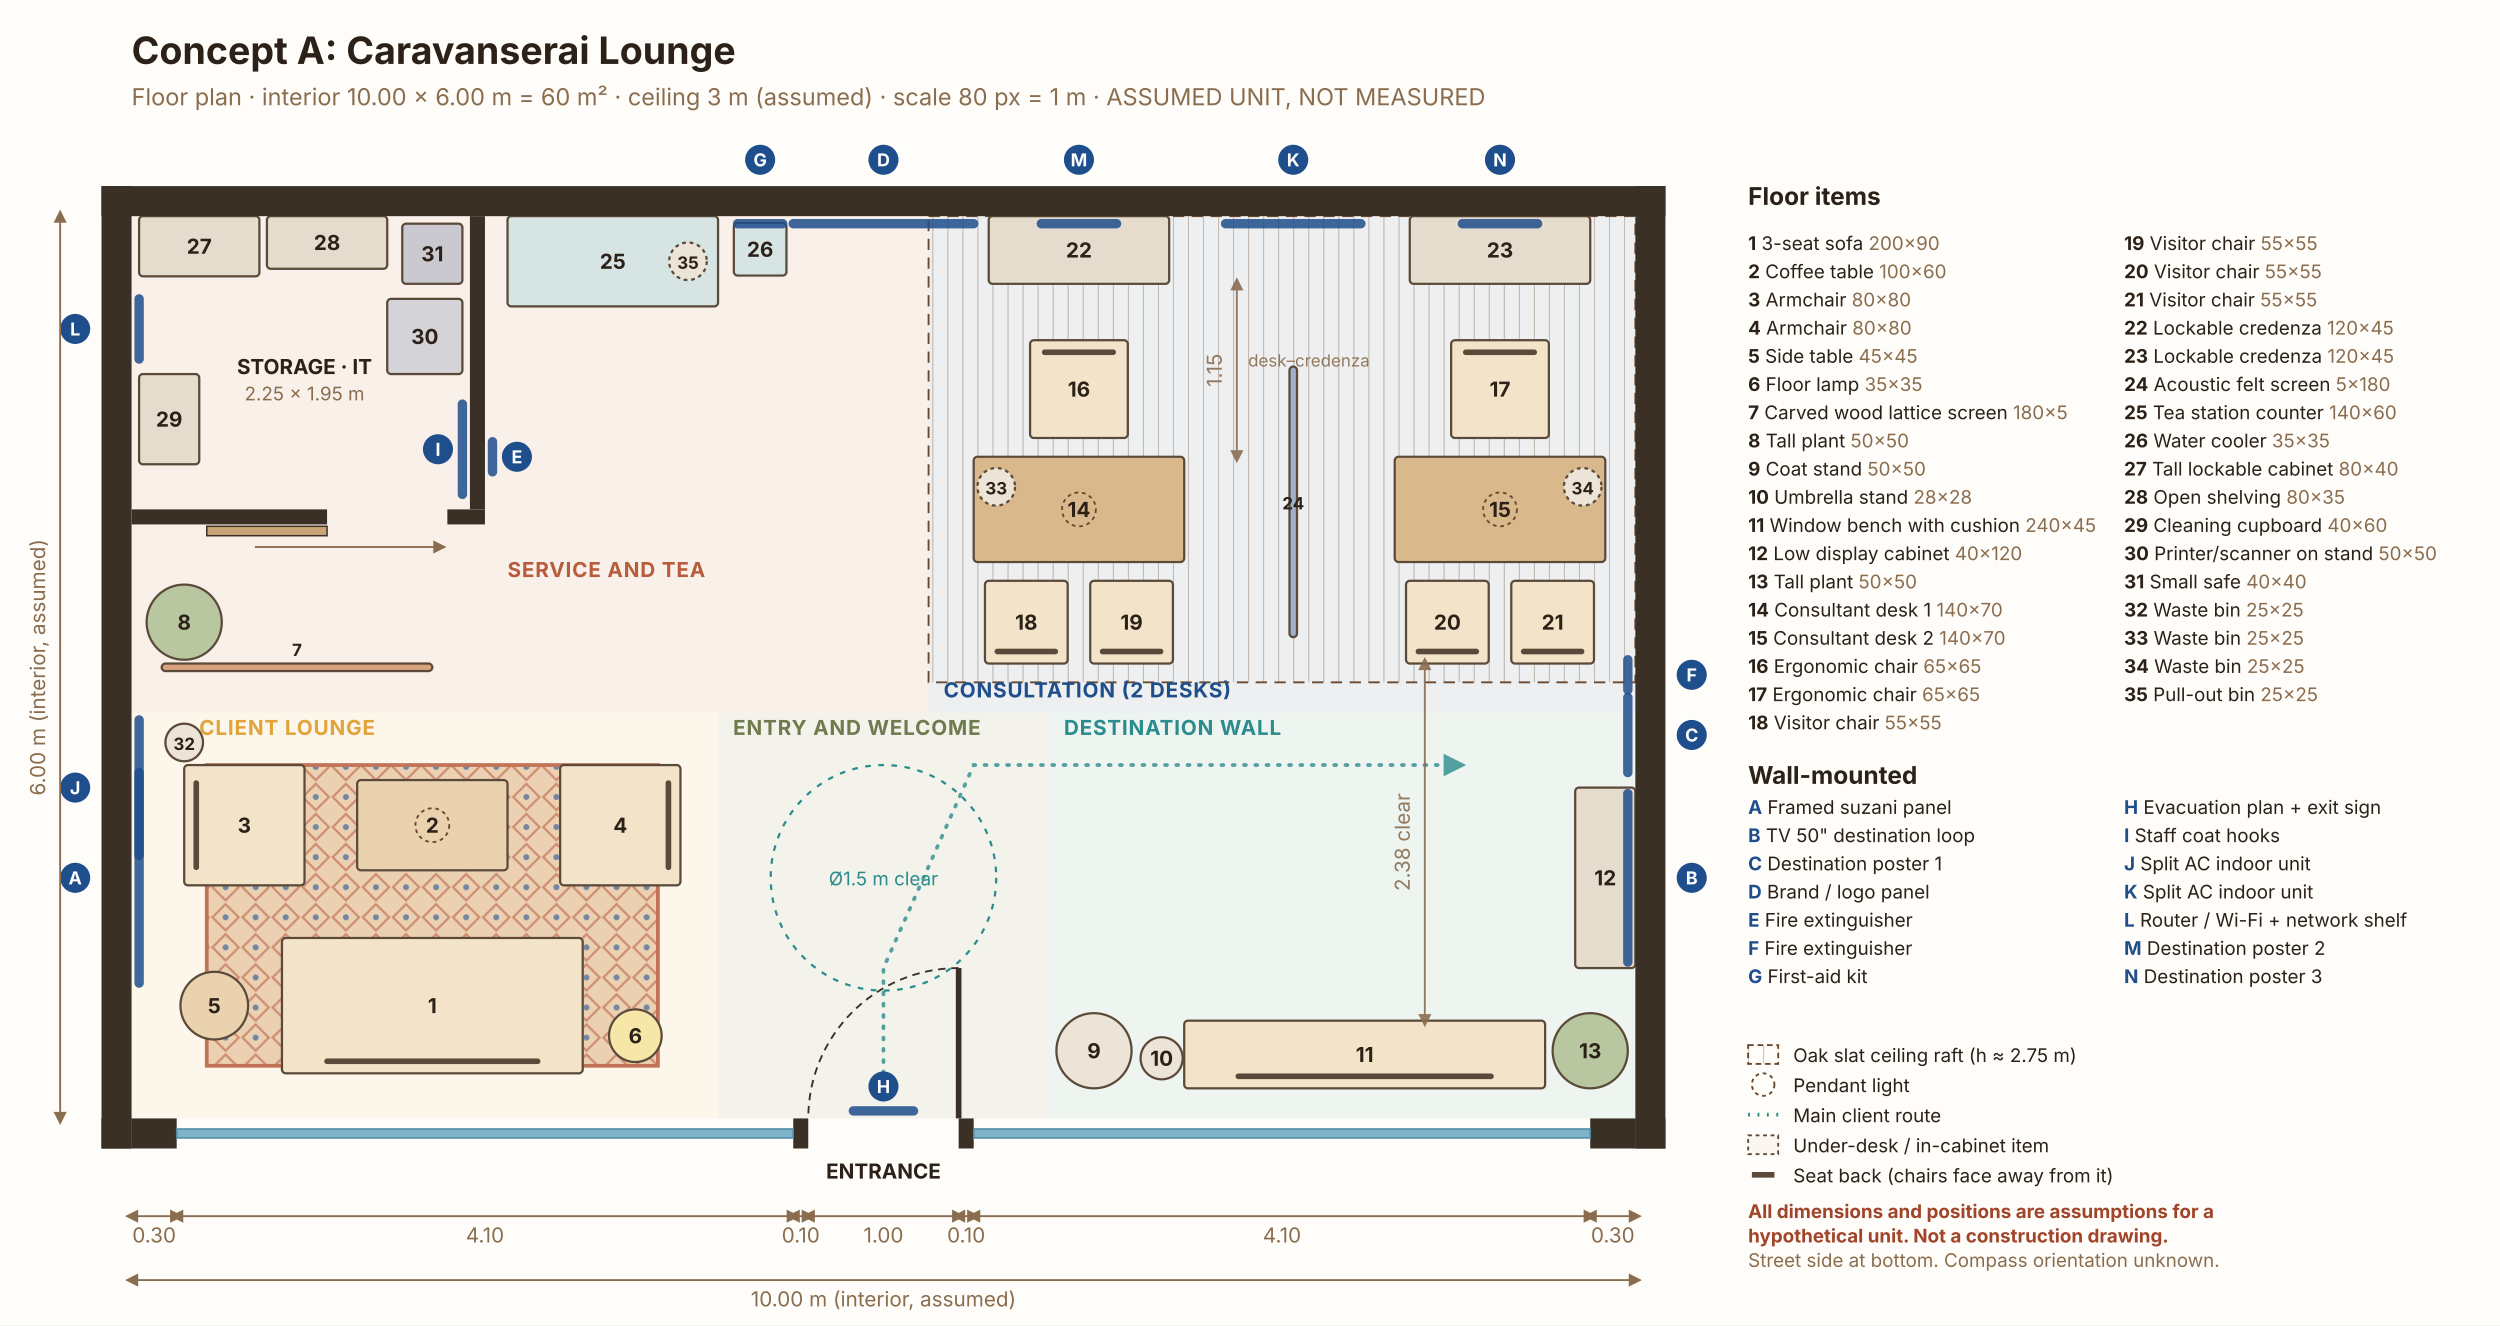
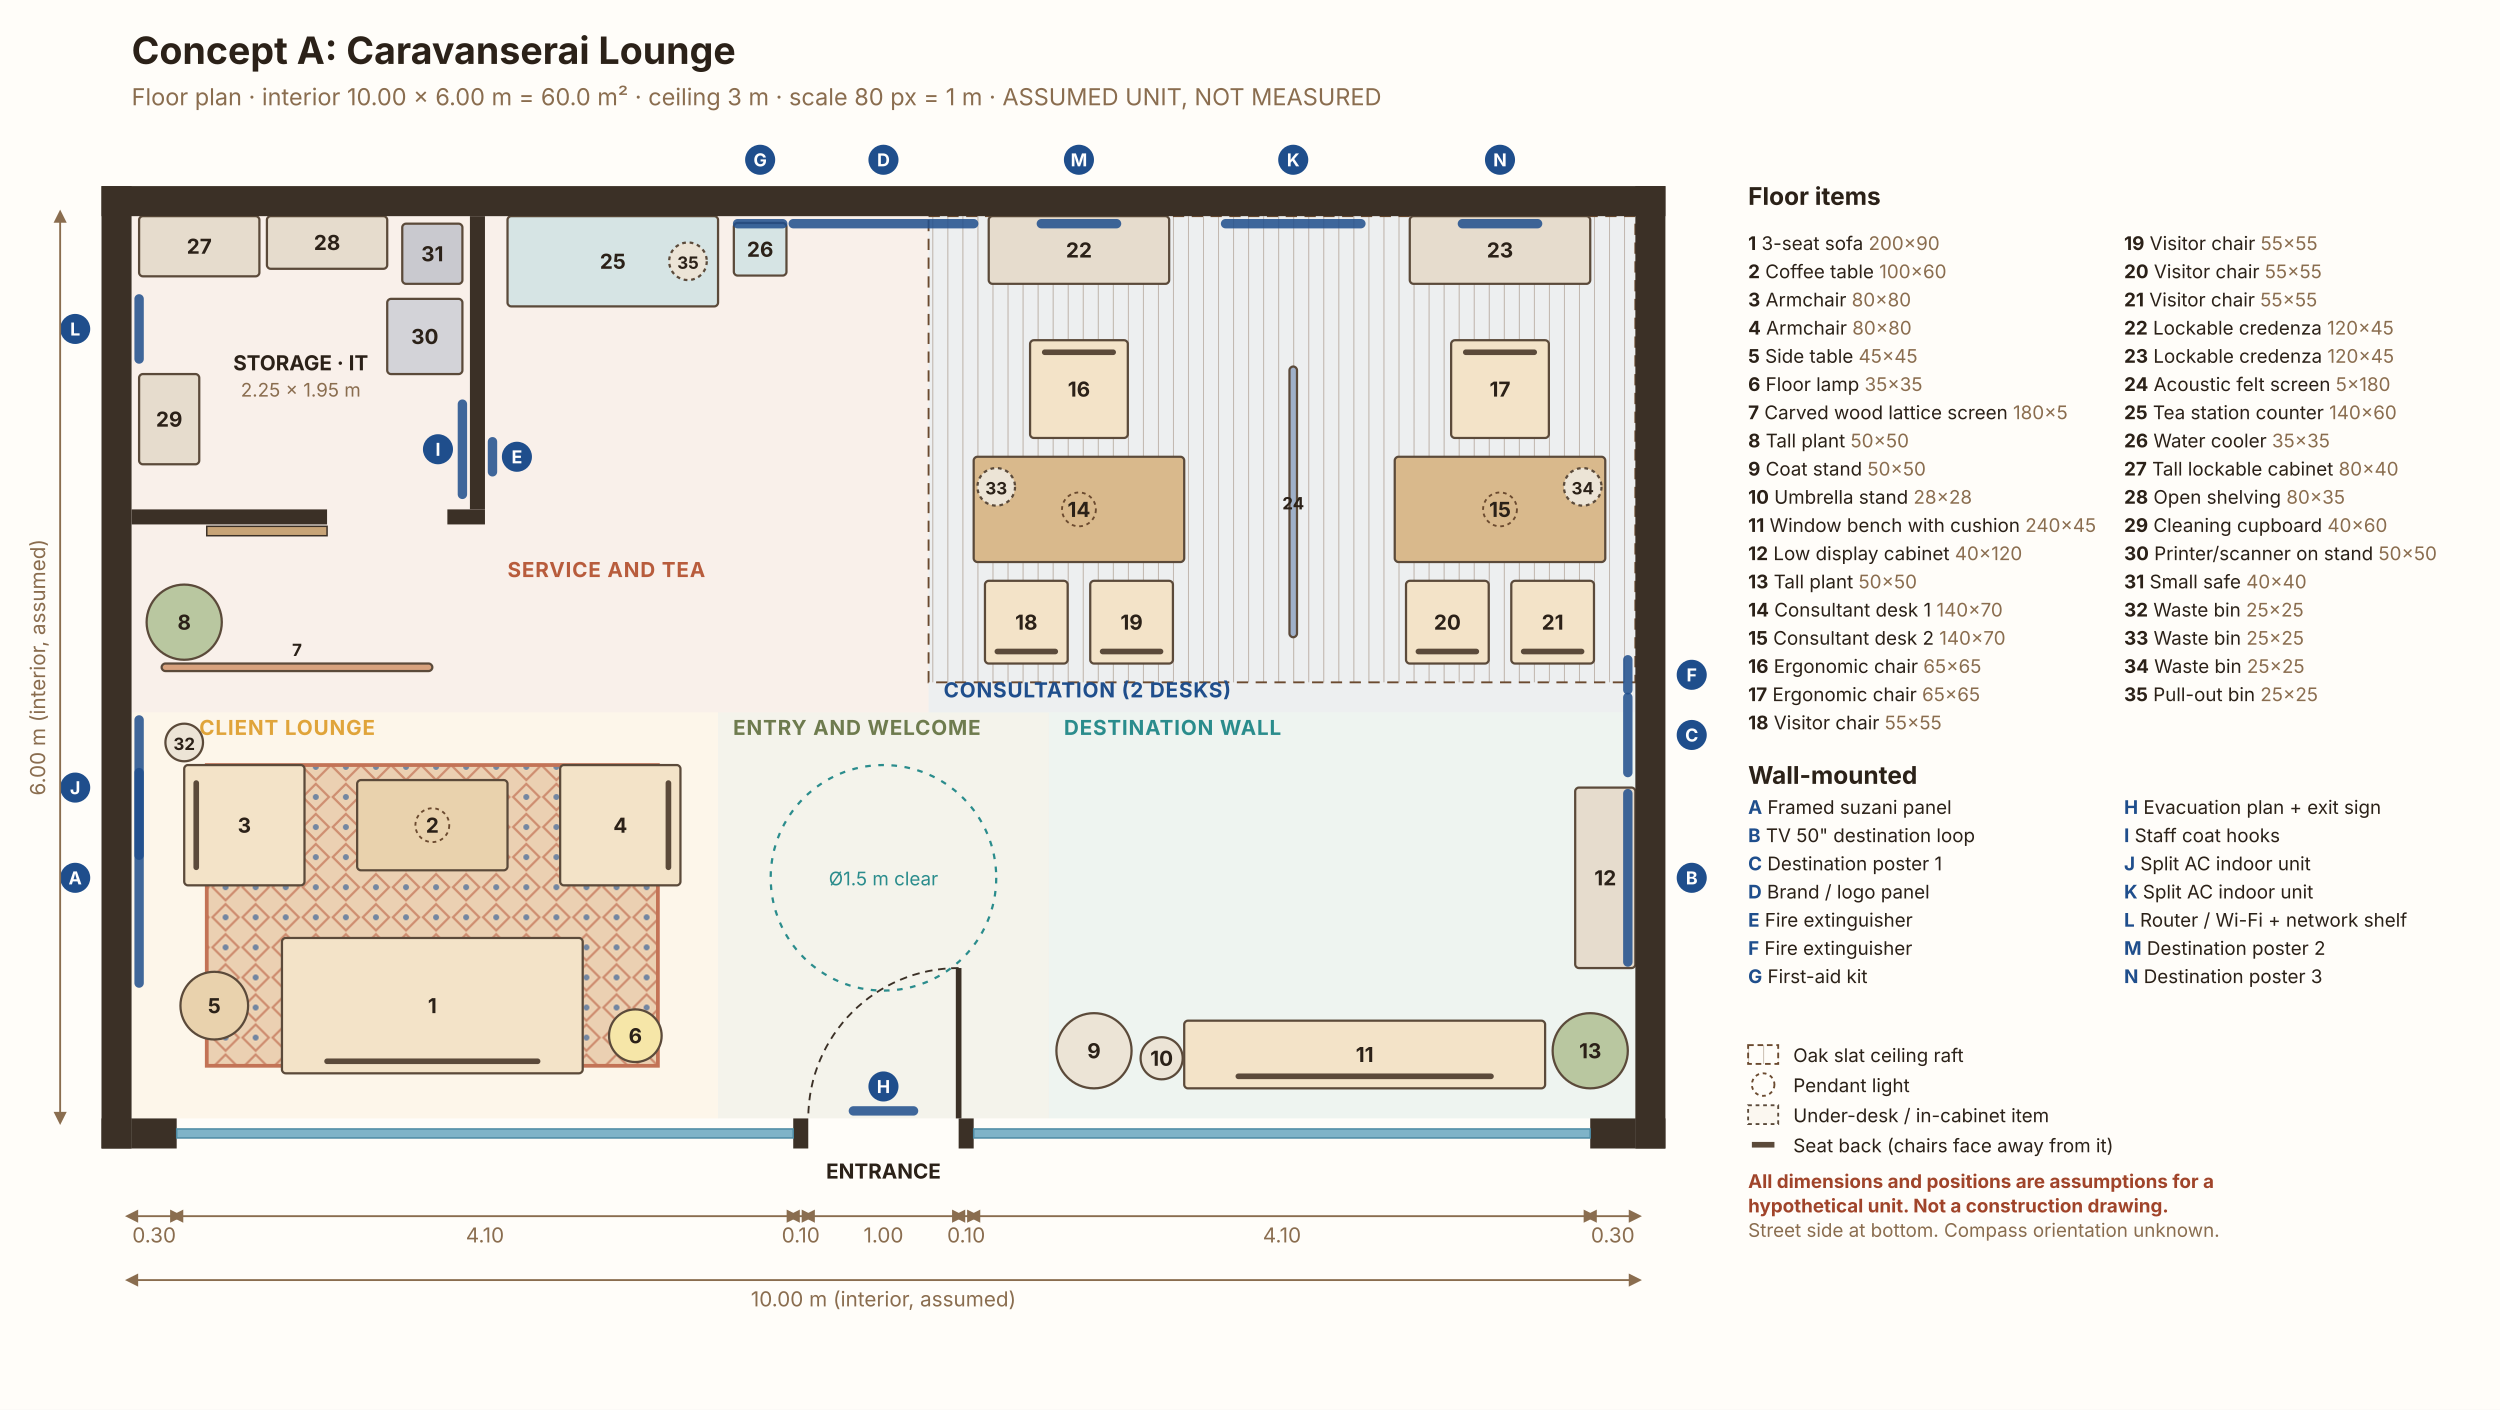
- <svg xmlns="http://www.w3.org/2000/svg" viewBox="0 0 1330 705" width="1330" height="705" font-family="Inter, 'Segoe UI', Arial, sans-serif">
+ <svg xmlns="http://www.w3.org/2000/svg" viewBox="0 0 1330 750" width="1330" height="750" font-family="Inter, 'Segoe UI', Arial, sans-serif">
  <defs>
    <pattern id="rugPat" width="16" height="16" patternUnits="userSpaceOnUse">
      <rect width="16" height="16" fill="#e8c9a8" />
      <path d="M8 1 L15 8 L8 15 L1 8 Z" fill="none" stroke="#b85c3c" stroke-width="1.2" opacity=".7" />
      <circle cx="8" cy="8" r="1.6" fill="#1f4e8c" opacity=".7" />
    </pattern>
    <pattern id="slats" width="8" height="8" patternUnits="userSpaceOnUse">
      <path d="M0 0 L0 8" stroke="#6b4a2f" stroke-width="1" opacity=".35" />
    </pattern>
    <marker id="arr" viewBox="0 0 10 10" refX="5" refY="5" markerWidth="7" markerHeight="7" orient="auto-start-reverse">
      <path d="M0 0 L10 5 L0 10 z" fill="#8a6d4f" />
    </marker>
-     <marker id="arrRoute" viewBox="0 0 10 10" refX="5" refY="5" markerWidth="6" markerHeight="6" orient="auto">
-       <path d="M0 0 L10 5 L0 10 z" fill="#2a8c8c" />
-     </marker>
  </defs>
-   <rect width="1330" height="705" fill="#fffdf9" />
+   <rect width="1330" height="750" fill="#fffdf9" />
  <text x="70" y="34" font-size="20" font-weight="700" fill="#2b2118">Concept A: Caravanserai Lounge</text>
-   <text x="70" y="56" font-size="12.5" fill="#8a6d4f">Floor plan · interior 10.00 × 6.00 m = 60 m² · ceiling 3 m (assumed) · scale 80 px = 1 m · ASSUMED UNIT, NOT MEASURED</text>
+   <text x="70" y="56" font-size="12.5" fill="#8a6d4f">Floor plan · interior 10.00 × 6.00 m = 60.0 m² · ceiling 3 m · scale 80 px = 1 m · ASSUMED UNIT, NOT MEASURED</text>
  <rect x="70" y="379" width="312" height="216" fill="#E0A43A" opacity=".08" />
  <rect x="382" y="379" width="176" height="216" fill="#6E7B4E" opacity=".08" />
  <rect x="558" y="379" width="312" height="216" fill="#2A8C8C" opacity=".08" />
  <rect x="70" y="115" width="424" height="264" fill="#B85C3C" opacity=".08" />
  <rect x="494" y="115" width="376" height="264" fill="#1F4E8C" opacity=".08" />
  <rect x="494" y="115" width="376" height="248" fill="url(#slats)" stroke="#6b4a2f" stroke-dasharray="6 4" stroke-width="1" />
  <text x="106" y="391" font-size="11" font-weight="700" fill="#E0A43A" letter-spacing=".04em">CLIENT LOUNGE</text>
  <text x="390" y="391" font-size="11" font-weight="700" fill="#6E7B4E" letter-spacing=".04em">ENTRY AND WELCOME</text>
  <text x="566" y="391" font-size="11" font-weight="700" fill="#2A8C8C" letter-spacing=".04em">DESTINATION WALL</text>
  <text x="270" y="307" font-size="11" font-weight="700" fill="#B85C3C" letter-spacing=".04em">SERVICE AND TEA</text>
  <text x="502" y="371" font-size="11" font-weight="700" fill="#1F4E8C" letter-spacing=".04em">CONSULTATION (2 DESKS)</text>
  <rect x="110" y="407" width="240" height="160" fill="url(#rugPat)" stroke="#b85c3c" stroke-width="2" opacity=".85" />
  <circle cx="470" cy="467" r="60" fill="none" stroke="#2a8c8c" stroke-dasharray="3 4" stroke-width="1.2" />
  <text x="470" y="471" font-size="10" text-anchor="middle" fill="#2a8c8c">Ø1.5 m clear</text>
-   <polyline points="470,583 470,515 518,407 774,407" fill="none" stroke="#2a8c8c" stroke-width="2" stroke-dasharray="1 5" stroke-linecap="round" marker-end="url(#arrRoute)" opacity=".8" />
-   <rect x="150" y="499" width="160" height="72" rx="2" fill="#f3e3c8" stroke="#5b4a3a" stroke-width="1.2" />
+   <rect x="150" y="499" width="160" height="72" rx="2" fill="#f3e3c8" fill-opacity="1" stroke="#5b4a3a" stroke-width="1.2" />
  <line x1="286" y1="564.6" x2="174" y2="564.6" stroke="#5b4a3a" stroke-width="3" stroke-linecap="round" />
  <text x="230" y="539" font-size="11" font-weight="700" text-anchor="middle" fill="#2b2118">1</text>
-   <rect x="190" y="415" width="80" height="48" rx="2" fill="#e9d2ad" stroke="#5b4a3a" stroke-width="1.2" />
+   <rect x="190" y="415" width="80" height="48" rx="2" fill="#e9d2ad" fill-opacity="1" stroke="#5b4a3a" stroke-width="1.2" />
  <text x="230" y="443" font-size="11" font-weight="700" text-anchor="middle" fill="#2b2118">2</text>
-   <rect x="98" y="407" width="64" height="64" rx="2" fill="#f3e3c8" stroke="#5b4a3a" stroke-width="1.2" />
+   <rect x="98" y="407" width="64" height="64" rx="2" fill="#f3e3c8" fill-opacity="1" stroke="#5b4a3a" stroke-width="1.2" />
  <line x1="104.4" y1="461.4" x2="104.4" y2="416.6" stroke="#5b4a3a" stroke-width="3" stroke-linecap="round" />
  <text x="130" y="443" font-size="11" font-weight="700" text-anchor="middle" fill="#2b2118">3</text>
-   <rect x="298" y="407" width="64" height="64" rx="2" fill="#f3e3c8" stroke="#5b4a3a" stroke-width="1.2" />
+   <rect x="298" y="407" width="64" height="64" rx="2" fill="#f3e3c8" fill-opacity="1" stroke="#5b4a3a" stroke-width="1.2" />
  <line x1="355.6" y1="416.6" x2="355.6" y2="461.4" stroke="#5b4a3a" stroke-width="3" stroke-linecap="round" />
  <text x="330" y="443" font-size="11" font-weight="700" text-anchor="middle" fill="#2b2118">4</text>
-   <ellipse cx="114" cy="535" rx="18" ry="18" fill="#e9d2ad" stroke="#5b4a3a" stroke-width="1.2" />
+   <ellipse cx="114" cy="535" rx="18" ry="18" fill="#e9d2ad" fill-opacity="1" stroke="#5b4a3a" stroke-width="1.2" />
  <text x="114" y="539" font-size="11" font-weight="700" text-anchor="middle" fill="#2b2118">5</text>
-   <ellipse cx="338" cy="551" rx="14" ry="14" fill="#f6e6a8" stroke="#5b4a3a" stroke-width="1.2" />
+   <ellipse cx="338" cy="551" rx="14" ry="14" fill="#f6e6a8" fill-opacity="1" stroke="#5b4a3a" stroke-width="1.2" />
  <text x="338" y="555" font-size="11" font-weight="700" text-anchor="middle" fill="#2b2118">6</text>
-   <rect x="86" y="353" width="144" height="4" rx="2" fill="#d8a27e" stroke="#5b4a3a" stroke-width="1.2" />
+   <rect x="86" y="353" width="144" height="4" rx="2" fill="#d8a27e" fill-opacity="1" stroke="#5b4a3a" stroke-width="1.2" />
  <text x="158" y="349" font-size="9" font-weight="700" text-anchor="middle" fill="#2b2118">7</text>
-   <ellipse cx="98" cy="331" rx="20" ry="20" fill="#b9c7a0" stroke="#5b4a3a" stroke-width="1.2" />
+   <ellipse cx="98" cy="331" rx="20" ry="20" fill="#b9c7a0" fill-opacity="1" stroke="#5b4a3a" stroke-width="1.2" />
  <text x="98" y="335" font-size="11" font-weight="700" text-anchor="middle" fill="#2b2118">8</text>
-   <ellipse cx="582" cy="559" rx="20" ry="20" fill="#ece4d6" stroke="#5b4a3a" stroke-width="1.2" />
+   <ellipse cx="582" cy="559" rx="20" ry="20" fill="#ece4d6" fill-opacity="1" stroke="#5b4a3a" stroke-width="1.2" />
  <text x="582" y="563" font-size="11" font-weight="700" text-anchor="middle" fill="#2b2118">9</text>
-   <ellipse cx="618" cy="563" rx="11.2" ry="11.2" fill="#ece4d6" stroke="#5b4a3a" stroke-width="1.2" />
+   <ellipse cx="618" cy="563" rx="11.2" ry="11.2" fill="#ece4d6" fill-opacity="1" stroke="#5b4a3a" stroke-width="1.2" />
  <text x="618" y="567" font-size="11" font-weight="700" text-anchor="middle" fill="#2b2118">10</text>
-   <rect x="630" y="543" width="192" height="36" rx="2" fill="#f3e3c8" stroke="#5b4a3a" stroke-width="1.2" />
+   <rect x="630" y="543" width="192" height="36" rx="2" fill="#f3e3c8" fill-opacity="1" stroke="#5b4a3a" stroke-width="1.2" />
  <line x1="793.2" y1="572.6" x2="658.8" y2="572.6" stroke="#5b4a3a" stroke-width="3" stroke-linecap="round" />
  <text x="726" y="565" font-size="11" font-weight="700" text-anchor="middle" fill="#2b2118">11</text>
-   <rect x="838" y="419" width="32" height="96" rx="2" fill="#e6dccd" stroke="#5b4a3a" stroke-width="1.2" />
+   <rect x="838" y="419" width="32" height="96" rx="2" fill="#e6dccd" fill-opacity="1" stroke="#5b4a3a" stroke-width="1.2" />
  <text x="854" y="471" font-size="11" font-weight="700" text-anchor="middle" fill="#2b2118">12</text>
-   <ellipse cx="846" cy="559" rx="20" ry="20" fill="#b9c7a0" stroke="#5b4a3a" stroke-width="1.2" />
+   <ellipse cx="846" cy="559" rx="20" ry="20" fill="#b9c7a0" fill-opacity="1" stroke="#5b4a3a" stroke-width="1.2" />
  <text x="846" y="563" font-size="11" font-weight="700" text-anchor="middle" fill="#2b2118">13</text>
-   <rect x="518" y="243" width="112" height="56" rx="2" fill="#d9b98c" stroke="#5b4a3a" stroke-width="1.2" />
+   <rect x="518" y="243" width="112" height="56" rx="2" fill="#d9b98c" fill-opacity="1" stroke="#5b4a3a" stroke-width="1.2" />
  <text x="574" y="275" font-size="11" font-weight="700" text-anchor="middle" fill="#2b2118">14</text>
-   <rect x="742" y="243" width="112" height="56" rx="2" fill="#d9b98c" stroke="#5b4a3a" stroke-width="1.2" />
+   <rect x="742" y="243" width="112" height="56" rx="2" fill="#d9b98c" fill-opacity="1" stroke="#5b4a3a" stroke-width="1.2" />
  <text x="798" y="275" font-size="11" font-weight="700" text-anchor="middle" fill="#2b2118">15</text>
-   <rect x="548" y="181" width="52" height="52" rx="2" fill="#f3e3c8" stroke="#5b4a3a" stroke-width="1.2" />
+   <rect x="548" y="181" width="52" height="52" rx="2" fill="#f3e3c8" fill-opacity="1" stroke="#5b4a3a" stroke-width="1.2" />
  <line x1="555.8" y1="187.4" x2="592.2" y2="187.4" stroke="#5b4a3a" stroke-width="3" stroke-linecap="round" />
  <text x="574" y="211" font-size="11" font-weight="700" text-anchor="middle" fill="#2b2118">16</text>
-   <rect x="772" y="181" width="52" height="52" rx="2" fill="#f3e3c8" stroke="#5b4a3a" stroke-width="1.2" />
+   <rect x="772" y="181" width="52" height="52" rx="2" fill="#f3e3c8" fill-opacity="1" stroke="#5b4a3a" stroke-width="1.2" />
  <line x1="779.8" y1="187.4" x2="816.2" y2="187.4" stroke="#5b4a3a" stroke-width="3" stroke-linecap="round" />
  <text x="798" y="211" font-size="11" font-weight="700" text-anchor="middle" fill="#2b2118">17</text>
-   <rect x="524" y="309" width="44" height="44" rx="2" fill="#f3e3c8" stroke="#5b4a3a" stroke-width="1.2" />
+   <rect x="524" y="309" width="44" height="44" rx="2" fill="#f3e3c8" fill-opacity="1" stroke="#5b4a3a" stroke-width="1.2" />
  <line x1="561.4" y1="346.6" x2="530.6" y2="346.6" stroke="#5b4a3a" stroke-width="3" stroke-linecap="round" />
  <text x="546" y="335" font-size="11" font-weight="700" text-anchor="middle" fill="#2b2118">18</text>
-   <rect x="580" y="309" width="44" height="44" rx="2" fill="#f3e3c8" stroke="#5b4a3a" stroke-width="1.2" />
+   <rect x="580" y="309" width="44" height="44" rx="2" fill="#f3e3c8" fill-opacity="1" stroke="#5b4a3a" stroke-width="1.2" />
  <line x1="617.4" y1="346.6" x2="586.6" y2="346.6" stroke="#5b4a3a" stroke-width="3" stroke-linecap="round" />
  <text x="602" y="335" font-size="11" font-weight="700" text-anchor="middle" fill="#2b2118">19</text>
-   <rect x="748" y="309" width="44" height="44" rx="2" fill="#f3e3c8" stroke="#5b4a3a" stroke-width="1.2" />
+   <rect x="748" y="309" width="44" height="44" rx="2" fill="#f3e3c8" fill-opacity="1" stroke="#5b4a3a" stroke-width="1.2" />
  <line x1="785.4" y1="346.6" x2="754.6" y2="346.6" stroke="#5b4a3a" stroke-width="3" stroke-linecap="round" />
  <text x="770" y="335" font-size="11" font-weight="700" text-anchor="middle" fill="#2b2118">20</text>
-   <rect x="804" y="309" width="44" height="44" rx="2" fill="#f3e3c8" stroke="#5b4a3a" stroke-width="1.2" />
+   <rect x="804" y="309" width="44" height="44" rx="2" fill="#f3e3c8" fill-opacity="1" stroke="#5b4a3a" stroke-width="1.2" />
  <line x1="841.4" y1="346.6" x2="810.6" y2="346.6" stroke="#5b4a3a" stroke-width="3" stroke-linecap="round" />
  <text x="826" y="335" font-size="11" font-weight="700" text-anchor="middle" fill="#2b2118">21</text>
-   <rect x="526" y="115" width="96" height="36" rx="2" fill="#e6dccd" stroke="#5b4a3a" stroke-width="1.2" />
+   <rect x="526" y="115" width="96" height="36" rx="2" fill="#e6dccd" fill-opacity="1" stroke="#5b4a3a" stroke-width="1.2" />
  <text x="574" y="137" font-size="11" font-weight="700" text-anchor="middle" fill="#2b2118">22</text>
-   <rect x="750" y="115" width="96" height="36" rx="2" fill="#e6dccd" stroke="#5b4a3a" stroke-width="1.2" />
+   <rect x="750" y="115" width="96" height="36" rx="2" fill="#e6dccd" fill-opacity="1" stroke="#5b4a3a" stroke-width="1.2" />
  <text x="798" y="137" font-size="11" font-weight="700" text-anchor="middle" fill="#2b2118">23</text>
-   <rect x="686" y="195" width="4" height="144" rx="2" fill="#9fb0c9" stroke="#5b4a3a" stroke-width="1.2" />
+   <rect x="686" y="195" width="4" height="144" rx="2" fill="#9fb0c9" fill-opacity="1" stroke="#5b4a3a" stroke-width="1.2" />
  <text x="688" y="271" font-size="9" font-weight="700" text-anchor="middle" fill="#2b2118">24</text>
-   <rect x="270" y="115" width="112" height="48" rx="2" fill="#d6e4e4" stroke="#5b4a3a" stroke-width="1.2" />
+   <rect x="270" y="115" width="112" height="48" rx="2" fill="#d6e4e4" fill-opacity="1" stroke="#5b4a3a" stroke-width="1.2" />
  <text x="326" y="143" font-size="11" font-weight="700" text-anchor="middle" fill="#2b2118">25</text>
-   <rect x="390.4" y="118.6" width="28" height="28" rx="2" fill="#d6e4e4" stroke="#5b4a3a" stroke-width="1.2" />
+   <rect x="390.4" y="118.6" width="28" height="28" rx="2" fill="#d6e4e4" fill-opacity="1" stroke="#5b4a3a" stroke-width="1.2" />
  <text x="404.4" y="136.6" font-size="11" font-weight="700" text-anchor="middle" fill="#2b2118">26</text>
-   <rect x="74" y="115" width="64" height="32" rx="2" fill="#e6dccd" stroke="#5b4a3a" stroke-width="1.2" />
+   <rect x="74" y="115" width="64" height="32" rx="2" fill="#e6dccd" fill-opacity="1" stroke="#5b4a3a" stroke-width="1.2" />
  <text x="106" y="135" font-size="11" font-weight="700" text-anchor="middle" fill="#2b2118">27</text>
-   <rect x="142" y="115" width="64" height="28" rx="2" fill="#e6dccd" stroke="#5b4a3a" stroke-width="1.2" />
+   <rect x="142" y="115" width="64" height="28" rx="2" fill="#e6dccd" fill-opacity="1" stroke="#5b4a3a" stroke-width="1.2" />
  <text x="174" y="133" font-size="11" font-weight="700" text-anchor="middle" fill="#2b2118">28</text>
-   <rect x="74" y="199" width="32" height="48" rx="2" fill="#e6dccd" stroke="#5b4a3a" stroke-width="1.2" />
+   <rect x="74" y="199" width="32" height="48" rx="2" fill="#e6dccd" fill-opacity="1" stroke="#5b4a3a" stroke-width="1.2" />
  <text x="90" y="227" font-size="11" font-weight="700" text-anchor="middle" fill="#2b2118">29</text>
-   <rect x="206" y="159" width="40" height="40" rx="2" fill="#d3d3d8" stroke="#5b4a3a" stroke-width="1.2" />
+   <rect x="206" y="159" width="40" height="40" rx="2" fill="#d3d3d8" fill-opacity="1" stroke="#5b4a3a" stroke-width="1.2" />
  <text x="226" y="183" font-size="11" font-weight="700" text-anchor="middle" fill="#2b2118">30</text>
-   <rect x="214" y="119" width="32" height="32" rx="2" fill="#c9c9cf" stroke="#5b4a3a" stroke-width="1.2" />
+   <rect x="214" y="119" width="32" height="32" rx="2" fill="#c9c9cf" fill-opacity="1" stroke="#5b4a3a" stroke-width="1.2" />
  <text x="230" y="139" font-size="11" font-weight="700" text-anchor="middle" fill="#2b2118">31</text>
-   <ellipse cx="98" cy="395" rx="10" ry="10" fill="#ece4d6" stroke="#5b4a3a" stroke-width="1.2" />
+   <ellipse cx="98" cy="395" rx="10" ry="10" fill="#ece4d6" fill-opacity="1" stroke="#5b4a3a" stroke-width="1.2" />
  <text x="98" y="399" font-size="9" font-weight="700" text-anchor="middle" fill="#2b2118">32</text>
-   <ellipse cx="530" cy="259" rx="10" ry="10" fill="#ece4d6" stroke="#5b4a3a" stroke-width="1.2" stroke-dasharray="2 2" />
+   <ellipse cx="530" cy="259" rx="10" ry="10" fill="#ece4d6" fill-opacity="1" stroke="#5b4a3a" stroke-width="1.2" stroke-dasharray="2 2" />
  <text x="530" y="263" font-size="9" font-weight="700" text-anchor="middle" fill="#2b2118">33</text>
-   <ellipse cx="842" cy="259" rx="10" ry="10" fill="#ece4d6" stroke="#5b4a3a" stroke-width="1.2" stroke-dasharray="2 2" />
+   <ellipse cx="842" cy="259" rx="10" ry="10" fill="#ece4d6" fill-opacity="1" stroke="#5b4a3a" stroke-width="1.2" stroke-dasharray="2 2" />
  <text x="842" y="263" font-size="9" font-weight="700" text-anchor="middle" fill="#2b2118">34</text>
-   <ellipse cx="366" cy="139" rx="10" ry="10" fill="#ece4d6" stroke="#5b4a3a" stroke-width="1.2" stroke-dasharray="2 2" />
+   <ellipse cx="366" cy="139" rx="10" ry="10" fill="#ece4d6" fill-opacity="1" stroke="#5b4a3a" stroke-width="1.2" stroke-dasharray="2 2" />
  <text x="366" y="143" font-size="9" font-weight="700" text-anchor="middle" fill="#2b2118">35</text>
  <circle cx="574" cy="271" r="9" fill="none" stroke="#6b4a2f" stroke-width="1" stroke-dasharray="2 2" />
  <circle cx="798" cy="271" r="9" fill="none" stroke="#6b4a2f" stroke-width="1" stroke-dasharray="2 2" />
  <circle cx="230" cy="439" r="9" fill="none" stroke="#6b4a2f" stroke-width="1" stroke-dasharray="2 2" />
  <rect x="54" y="99" width="832" height="16" fill="#3b3026" />
  <rect x="54" y="99" width="16" height="512" fill="#3b3026" />
  <rect x="870" y="99" width="16" height="512" fill="#3b3026" />
  <rect x="70" y="595" width="24" height="16" fill="#3b3026" />
  <rect x="422" y="595" width="8" height="16" fill="#3b3026" />
  <rect x="510" y="595" width="8" height="16" fill="#3b3026" />
  <rect x="846" y="595" width="24" height="16" fill="#3b3026" />
  <rect x="54" y="595" width="16" height="16" fill="#3b3026" />
  <rect x="870" y="595" width="16" height="16" fill="#3b3026" />
  <rect x="94" y="600.6" width="328" height="4.8" fill="#7fb3c8" stroke="#4d8aa3" stroke-width=".8" />
  <rect x="518" y="600.6" width="328" height="4.8" fill="#7fb3c8" stroke="#4d8aa3" stroke-width=".8" />
  <line x1="510" y1="595" x2="510" y2="515" stroke="#3b3026" stroke-width="3" />
  <path d="M 510 515 A 80 80 0 0 0 430 595" fill="none" stroke="#3b3026" stroke-width="1" stroke-dasharray="4 3" />
  <text x="470" y="627" font-size="11" font-weight="700" text-anchor="middle" fill="#2b2118">ENTRANCE</text>
  <rect x="110" y="280" width="64" height="5" fill="#c8a477" stroke="#3b3026" stroke-width=".8" />
-   <line x1="135.6" y1="291" x2="234" y2="291" stroke="#8a6d4f" stroke-width="1" marker-end="url(#arr)" />
  <rect x="70" y="271" width="104" height="8" fill="#3b3026" />
  <rect x="238" y="271" width="20" height="8" fill="#3b3026" />
  <rect x="250" y="115" width="8" height="156" fill="#3b3026" />
-   <text x="162" y="199" font-size="11" font-weight="700" text-anchor="middle" fill="#2b2118">STORAGE · IT</text>
-   <text x="162" y="213" font-size="10" text-anchor="middle" fill="#8a6d4f">2.25 × 1.95 m</text>
+   <text x="160" y="197" font-size="11" font-weight="700" text-anchor="middle" fill="#2b2118">STORAGE · IT</text>
+   <text x="160" y="211" font-size="10" text-anchor="middle" fill="#8a6d4f">2.25 × 1.95 m</text>
  <line x1="74" y1="411" x2="74" y2="523" stroke="#1f4e8c" stroke-width="5" stroke-linecap="round" opacity=".85" />
  <line x1="866" y1="422.2" x2="866" y2="511.8" stroke="#1f4e8c" stroke-width="5" stroke-linecap="round" opacity=".85" />
  <line x1="866" y1="371" x2="866" y2="411" stroke="#1f4e8c" stroke-width="5" stroke-linecap="round" opacity=".85" />
  <line x1="422" y1="119" x2="518" y2="119" stroke="#1f4e8c" stroke-width="5" stroke-linecap="round" opacity=".85" />
  <line x1="262" y1="235" x2="262" y2="251" stroke="#1f4e8c" stroke-width="5" stroke-linecap="round" opacity=".85" />
  <line x1="866" y1="351" x2="866" y2="367" stroke="#1f4e8c" stroke-width="5" stroke-linecap="round" opacity=".85" />
  <line x1="392.4" y1="119" x2="416.4" y2="119" stroke="#1f4e8c" stroke-width="5" stroke-linecap="round" opacity=".85" />
  <line x1="454" y1="591" x2="486" y2="591" stroke="#1f4e8c" stroke-width="5" stroke-linecap="round" opacity=".85" />
  <line x1="246" y1="215" x2="246" y2="263" stroke="#1f4e8c" stroke-width="5" stroke-linecap="round" opacity=".85" />
  <line x1="74" y1="383" x2="74" y2="455" stroke="#1f4e8c" stroke-width="5" stroke-linecap="round" opacity=".85" />
  <line x1="652" y1="119" x2="724" y2="119" stroke="#1f4e8c" stroke-width="5" stroke-linecap="round" opacity=".85" />
  <line x1="74" y1="159" x2="74" y2="191" stroke="#1f4e8c" stroke-width="5" stroke-linecap="round" opacity=".85" />
  <line x1="554" y1="119" x2="594" y2="119" stroke="#1f4e8c" stroke-width="5" stroke-linecap="round" opacity=".85" />
  <line x1="778" y1="119" x2="818" y2="119" stroke="#1f4e8c" stroke-width="5" stroke-linecap="round" opacity=".85" />
  <circle cx="40" cy="467" r="8" fill="#1f4e8c" />
  <text x="40" y="470.5" font-size="9.5" font-weight="700" fill="#fff" text-anchor="middle">A</text>
  <circle cx="900" cy="467" r="8" fill="#1f4e8c" />
  <text x="900" y="470.5" font-size="9.5" font-weight="700" fill="#fff" text-anchor="middle">B</text>
  <circle cx="900" cy="391" r="8" fill="#1f4e8c" />
  <text x="900" y="394.5" font-size="9.5" font-weight="700" fill="#fff" text-anchor="middle">C</text>
  <circle cx="470" cy="85" r="8" fill="#1f4e8c" />
  <text x="470" y="88.5" font-size="9.5" font-weight="700" fill="#fff" text-anchor="middle">D</text>
  <circle cx="275" cy="243" r="8" fill="#1f4e8c" />
  <text x="275" y="246.5" font-size="9.5" font-weight="700" fill="#fff" text-anchor="middle">E</text>
  <circle cx="900" cy="359" r="8" fill="#1f4e8c" />
  <text x="900" y="362.5" font-size="9.5" font-weight="700" fill="#fff" text-anchor="middle">F</text>
  <circle cx="404.4" cy="85" r="8" fill="#1f4e8c" />
  <text x="404.4" y="88.5" font-size="9.5" font-weight="700" fill="#fff" text-anchor="middle">G</text>
  <circle cx="470" cy="578" r="8" fill="#1f4e8c" />
  <text x="470" y="581.5" font-size="9.5" font-weight="700" fill="#fff" text-anchor="middle">H</text>
  <circle cx="233" cy="239" r="8" fill="#1f4e8c" />
  <text x="233" y="242.5" font-size="9.5" font-weight="700" fill="#fff" text-anchor="middle">I</text>
  <circle cx="40" cy="419" r="8" fill="#1f4e8c" />
  <text x="40" y="422.5" font-size="9.5" font-weight="700" fill="#fff" text-anchor="middle">J</text>
  <circle cx="688" cy="85" r="8" fill="#1f4e8c" />
  <text x="688" y="88.5" font-size="9.5" font-weight="700" fill="#fff" text-anchor="middle">K</text>
  <circle cx="40" cy="175" r="8" fill="#1f4e8c" />
  <text x="40" y="178.5" font-size="9.5" font-weight="700" fill="#fff" text-anchor="middle">L</text>
  <circle cx="574" cy="85" r="8" fill="#1f4e8c" />
  <text x="574" y="88.5" font-size="9.5" font-weight="700" fill="#fff" text-anchor="middle">M</text>
  <circle cx="798" cy="85" r="8" fill="#1f4e8c" />
  <text x="798" y="88.5" font-size="9.5" font-weight="700" fill="#fff" text-anchor="middle">N</text>
  <line x1="70" y1="681" x2="870" y2="681" stroke="#8a6d4f" stroke-width="1" marker-start="url(#arr)" marker-end="url(#arr)" />
  <text x="470" y="695" font-size="11" text-anchor="middle" fill="#8a6d4f">10.00 m (interior, assumed)</text>
  <line x1="70" y1="647" x2="94" y2="647" stroke="#8a6d4f" stroke-width="1" marker-start="url(#arr)" marker-end="url(#arr)" />
  <text x="82" y="661" font-size="11" text-anchor="middle" fill="#8a6d4f">0.30</text>
  <line x1="94" y1="647" x2="422" y2="647" stroke="#8a6d4f" stroke-width="1" marker-start="url(#arr)" marker-end="url(#arr)" />
  <text x="258" y="661" font-size="11" text-anchor="middle" fill="#8a6d4f">4.10</text>
  <line x1="422" y1="647" x2="430" y2="647" stroke="#8a6d4f" stroke-width="1" marker-start="url(#arr)" marker-end="url(#arr)" />
  <text x="426" y="661" font-size="11" text-anchor="middle" fill="#8a6d4f">0.10</text>
  <line x1="430" y1="647" x2="510" y2="647" stroke="#8a6d4f" stroke-width="1" marker-start="url(#arr)" marker-end="url(#arr)" />
  <text x="470" y="661" font-size="11" text-anchor="middle" fill="#8a6d4f">1.00</text>
  <line x1="510" y1="647" x2="518" y2="647" stroke="#8a6d4f" stroke-width="1" marker-start="url(#arr)" marker-end="url(#arr)" />
  <text x="514" y="661" font-size="11" text-anchor="middle" fill="#8a6d4f">0.10</text>
  <line x1="518" y1="647" x2="846" y2="647" stroke="#8a6d4f" stroke-width="1" marker-start="url(#arr)" marker-end="url(#arr)" />
  <text x="682" y="661" font-size="11" text-anchor="middle" fill="#8a6d4f">4.10</text>
  <line x1="846" y1="647" x2="870" y2="647" stroke="#8a6d4f" stroke-width="1" marker-start="url(#arr)" marker-end="url(#arr)" />
  <text x="858" y="661" font-size="11" text-anchor="middle" fill="#8a6d4f">0.30</text>
  <line x1="32" y1="595" x2="32" y2="115" stroke="#8a6d4f" stroke-width="1" marker-start="url(#arr)" marker-end="url(#arr)" />
  <text x="24" y="355" font-size="11" text-anchor="middle" fill="#8a6d4f" transform="rotate(-90 24 355)">6.00 m (interior, assumed)</text>
-   <g opacity=".9">
-     <line x1="658" y1="243" x2="658" y2="151" stroke="#8a6d4f" stroke-width="1" marker-start="url(#arr)" marker-end="url(#arr)" />
-     <text x="650" y="197" font-size="11" text-anchor="middle" fill="#8a6d4f" transform="rotate(-90 650 197)">1.15</text>
-     <text x="664" y="195" font-size="9" fill="#8a6d4f">desk–credenza</text>
-     <line x1="758" y1="543" x2="758" y2="353" stroke="#8a6d4f" stroke-width="1" marker-start="url(#arr)" marker-end="url(#arr)" />
-     <text x="750" y="448" font-size="11" text-anchor="middle" fill="#8a6d4f" transform="rotate(-90 750 448)">2.38 clear</text>
-   </g>
  <text x="930" y="109" font-size="13" font-weight="700" fill="#2b2118">Floor items</text>
  <text x="930" y="133" font-size="10" fill="#2b2118">
    <tspan font-weight="700">1</tspan> 3-seat sofa <tspan fill="#8a6d4f">200×90</tspan>
  </text>
  <text x="930" y="148" font-size="10" fill="#2b2118">
    <tspan font-weight="700">2</tspan> Coffee table <tspan fill="#8a6d4f">100×60</tspan>
  </text>
  <text x="930" y="163" font-size="10" fill="#2b2118">
    <tspan font-weight="700">3</tspan> Armchair <tspan fill="#8a6d4f">80×80</tspan>
  </text>
  <text x="930" y="178" font-size="10" fill="#2b2118">
    <tspan font-weight="700">4</tspan> Armchair <tspan fill="#8a6d4f">80×80</tspan>
  </text>
  <text x="930" y="193" font-size="10" fill="#2b2118">
    <tspan font-weight="700">5</tspan> Side table <tspan fill="#8a6d4f">45×45</tspan>
  </text>
  <text x="930" y="208" font-size="10" fill="#2b2118">
    <tspan font-weight="700">6</tspan> Floor lamp <tspan fill="#8a6d4f">35×35</tspan>
  </text>
  <text x="930" y="223" font-size="10" fill="#2b2118">
    <tspan font-weight="700">7</tspan> Carved wood lattice screen <tspan fill="#8a6d4f">180×5</tspan>
  </text>
  <text x="930" y="238" font-size="10" fill="#2b2118">
    <tspan font-weight="700">8</tspan> Tall plant <tspan fill="#8a6d4f">50×50</tspan>
  </text>
  <text x="930" y="253" font-size="10" fill="#2b2118">
    <tspan font-weight="700">9</tspan> Coat stand <tspan fill="#8a6d4f">50×50</tspan>
  </text>
  <text x="930" y="268" font-size="10" fill="#2b2118">
    <tspan font-weight="700">10</tspan> Umbrella stand <tspan fill="#8a6d4f">28×28</tspan>
  </text>
  <text x="930" y="283" font-size="10" fill="#2b2118">
    <tspan font-weight="700">11</tspan> Window bench with cushion <tspan fill="#8a6d4f">240×45</tspan>
  </text>
  <text x="930" y="298" font-size="10" fill="#2b2118">
    <tspan font-weight="700">12</tspan> Low display cabinet <tspan fill="#8a6d4f">40×120</tspan>
  </text>
  <text x="930" y="313" font-size="10" fill="#2b2118">
    <tspan font-weight="700">13</tspan> Tall plant <tspan fill="#8a6d4f">50×50</tspan>
  </text>
  <text x="930" y="328" font-size="10" fill="#2b2118">
    <tspan font-weight="700">14</tspan> Consultant desk 1 <tspan fill="#8a6d4f">140×70</tspan>
  </text>
  <text x="930" y="343" font-size="10" fill="#2b2118">
    <tspan font-weight="700">15</tspan> Consultant desk 2 <tspan fill="#8a6d4f">140×70</tspan>
  </text>
  <text x="930" y="358" font-size="10" fill="#2b2118">
    <tspan font-weight="700">16</tspan> Ergonomic chair <tspan fill="#8a6d4f">65×65</tspan>
  </text>
  <text x="930" y="373" font-size="10" fill="#2b2118">
    <tspan font-weight="700">17</tspan> Ergonomic chair <tspan fill="#8a6d4f">65×65</tspan>
  </text>
  <text x="930" y="388" font-size="10" fill="#2b2118">
    <tspan font-weight="700">18</tspan> Visitor chair <tspan fill="#8a6d4f">55×55</tspan>
  </text>
  <text x="1130" y="133" font-size="10" fill="#2b2118">
    <tspan font-weight="700">19</tspan> Visitor chair <tspan fill="#8a6d4f">55×55</tspan>
  </text>
  <text x="1130" y="148" font-size="10" fill="#2b2118">
    <tspan font-weight="700">20</tspan> Visitor chair <tspan fill="#8a6d4f">55×55</tspan>
  </text>
  <text x="1130" y="163" font-size="10" fill="#2b2118">
    <tspan font-weight="700">21</tspan> Visitor chair <tspan fill="#8a6d4f">55×55</tspan>
  </text>
  <text x="1130" y="178" font-size="10" fill="#2b2118">
    <tspan font-weight="700">22</tspan> Lockable credenza <tspan fill="#8a6d4f">120×45</tspan>
  </text>
  <text x="1130" y="193" font-size="10" fill="#2b2118">
    <tspan font-weight="700">23</tspan> Lockable credenza <tspan fill="#8a6d4f">120×45</tspan>
  </text>
  <text x="1130" y="208" font-size="10" fill="#2b2118">
    <tspan font-weight="700">24</tspan> Acoustic felt screen <tspan fill="#8a6d4f">5×180</tspan>
  </text>
  <text x="1130" y="223" font-size="10" fill="#2b2118">
    <tspan font-weight="700">25</tspan> Tea station counter <tspan fill="#8a6d4f">140×60</tspan>
  </text>
  <text x="1130" y="238" font-size="10" fill="#2b2118">
    <tspan font-weight="700">26</tspan> Water cooler <tspan fill="#8a6d4f">35×35</tspan>
  </text>
  <text x="1130" y="253" font-size="10" fill="#2b2118">
    <tspan font-weight="700">27</tspan> Tall lockable cabinet <tspan fill="#8a6d4f">80×40</tspan>
  </text>
  <text x="1130" y="268" font-size="10" fill="#2b2118">
    <tspan font-weight="700">28</tspan> Open shelving <tspan fill="#8a6d4f">80×35</tspan>
  </text>
  <text x="1130" y="283" font-size="10" fill="#2b2118">
    <tspan font-weight="700">29</tspan> Cleaning cupboard <tspan fill="#8a6d4f">40×60</tspan>
  </text>
  <text x="1130" y="298" font-size="10" fill="#2b2118">
    <tspan font-weight="700">30</tspan> Printer/scanner on stand <tspan fill="#8a6d4f">50×50</tspan>
  </text>
  <text x="1130" y="313" font-size="10" fill="#2b2118">
    <tspan font-weight="700">31</tspan> Small safe <tspan fill="#8a6d4f">40×40</tspan>
  </text>
  <text x="1130" y="328" font-size="10" fill="#2b2118">
    <tspan font-weight="700">32</tspan> Waste bin <tspan fill="#8a6d4f">25×25</tspan>
  </text>
  <text x="1130" y="343" font-size="10" fill="#2b2118">
    <tspan font-weight="700">33</tspan> Waste bin <tspan fill="#8a6d4f">25×25</tspan>
  </text>
  <text x="1130" y="358" font-size="10" fill="#2b2118">
    <tspan font-weight="700">34</tspan> Waste bin <tspan fill="#8a6d4f">25×25</tspan>
  </text>
  <text x="1130" y="373" font-size="10" fill="#2b2118">
    <tspan font-weight="700">35</tspan> Pull-out bin <tspan fill="#8a6d4f">25×25</tspan>
  </text>
  <text x="930" y="417" font-size="13" font-weight="700" fill="#2b2118">Wall-mounted</text>
  <text x="930" y="433" font-size="10" fill="#2b2118">
    <tspan font-weight="700" fill="#1f4e8c">A</tspan> Framed suzani panel</text>
  <text x="930" y="448" font-size="10" fill="#2b2118">
    <tspan font-weight="700" fill="#1f4e8c">B</tspan> TV 50" destination loop</text>
  <text x="930" y="463" font-size="10" fill="#2b2118">
    <tspan font-weight="700" fill="#1f4e8c">C</tspan> Destination poster 1</text>
  <text x="930" y="478" font-size="10" fill="#2b2118">
    <tspan font-weight="700" fill="#1f4e8c">D</tspan> Brand / logo panel</text>
  <text x="930" y="493" font-size="10" fill="#2b2118">
    <tspan font-weight="700" fill="#1f4e8c">E</tspan> Fire extinguisher</text>
  <text x="930" y="508" font-size="10" fill="#2b2118">
    <tspan font-weight="700" fill="#1f4e8c">F</tspan> Fire extinguisher</text>
  <text x="930" y="523" font-size="10" fill="#2b2118">
    <tspan font-weight="700" fill="#1f4e8c">G</tspan> First-aid kit</text>
  <text x="1130" y="433" font-size="10" fill="#2b2118">
    <tspan font-weight="700" fill="#1f4e8c">H</tspan> Evacuation plan + exit sign</text>
  <text x="1130" y="448" font-size="10" fill="#2b2118">
    <tspan font-weight="700" fill="#1f4e8c">I</tspan> Staff coat hooks</text>
  <text x="1130" y="463" font-size="10" fill="#2b2118">
    <tspan font-weight="700" fill="#1f4e8c">J</tspan> Split AC indoor unit</text>
  <text x="1130" y="478" font-size="10" fill="#2b2118">
    <tspan font-weight="700" fill="#1f4e8c">K</tspan> Split AC indoor unit</text>
  <text x="1130" y="493" font-size="10" fill="#2b2118">
    <tspan font-weight="700" fill="#1f4e8c">L</tspan> Router / Wi-Fi + network shelf</text>
  <text x="1130" y="508" font-size="10" fill="#2b2118">
    <tspan font-weight="700" fill="#1f4e8c">M</tspan> Destination poster 2</text>
  <text x="1130" y="523" font-size="10" fill="#2b2118">
    <tspan font-weight="700" fill="#1f4e8c">N</tspan> Destination poster 3</text>
  <g transform="translate(930 556)">
    <rect width="16" height="10" fill="url(#slats)" stroke="#6b4a2f" stroke-dasharray="3 2" />
-     <text x="24" y="9" font-size="10" fill="#2b2118">Oak slat ceiling raft (h ≈ 2.75 m)</text>
+     <text x="24" y="9" font-size="10" fill="#2b2118">Oak slat ceiling raft</text>
  </g>
  <g transform="translate(930 572)">
    <circle cx="8" cy="5" r="6" fill="none" stroke="#6b4a2f" stroke-dasharray="2 2" />
    <text x="24" y="9" font-size="10" fill="#2b2118">Pendant light</text>
  </g>
  <g transform="translate(930 588)">
-     <line x1="0" y1="5" x2="16" y2="5" stroke="#2a8c8c" stroke-width="2" stroke-dasharray="1 4" />
-     <text x="24" y="9" font-size="10" fill="#2b2118">Main client route</text>
-   </g>
-   <g transform="translate(930 604)">
    <rect width="16" height="10" fill="#fbf7f0" stroke="#5b4a3a" stroke-dasharray="2 2" />
    <text x="24" y="9" font-size="10" fill="#2b2118">Under-desk / in-cabinet item</text>
  </g>
-   <g transform="translate(930 620)">
+   <g transform="translate(930 604)">
    <line x1="2" y1="5" x2="14" y2="5" stroke="#5b4a3a" stroke-width="3" />
    <text x="24" y="9" font-size="10" fill="#2b2118">Seat back (chairs face away from it)</text>
  </g>
-   <text x="930" y="648" font-size="10" fill="#a0442a" font-weight="700">All dimensions and positions are assumptions for a</text>
-   <text x="930" y="661" font-size="10" fill="#a0442a" font-weight="700">hypothetical unit. Not a construction drawing.</text>
-   <text x="930" y="674" font-size="10" fill="#8a6d4f">Street side at bottom. Compass orientation unknown.</text>
+   <text x="930" y="632" font-size="10" fill="#a0442a" font-weight="700">All dimensions and positions are assumptions for a</text>
+   <text x="930" y="645" font-size="10" fill="#a0442a" font-weight="700">hypothetical unit. Not a construction drawing.</text>
+   <text x="930" y="658" font-size="10" fill="#8a6d4f">Street side at bottom. Compass orientation unknown.</text>
</svg>
